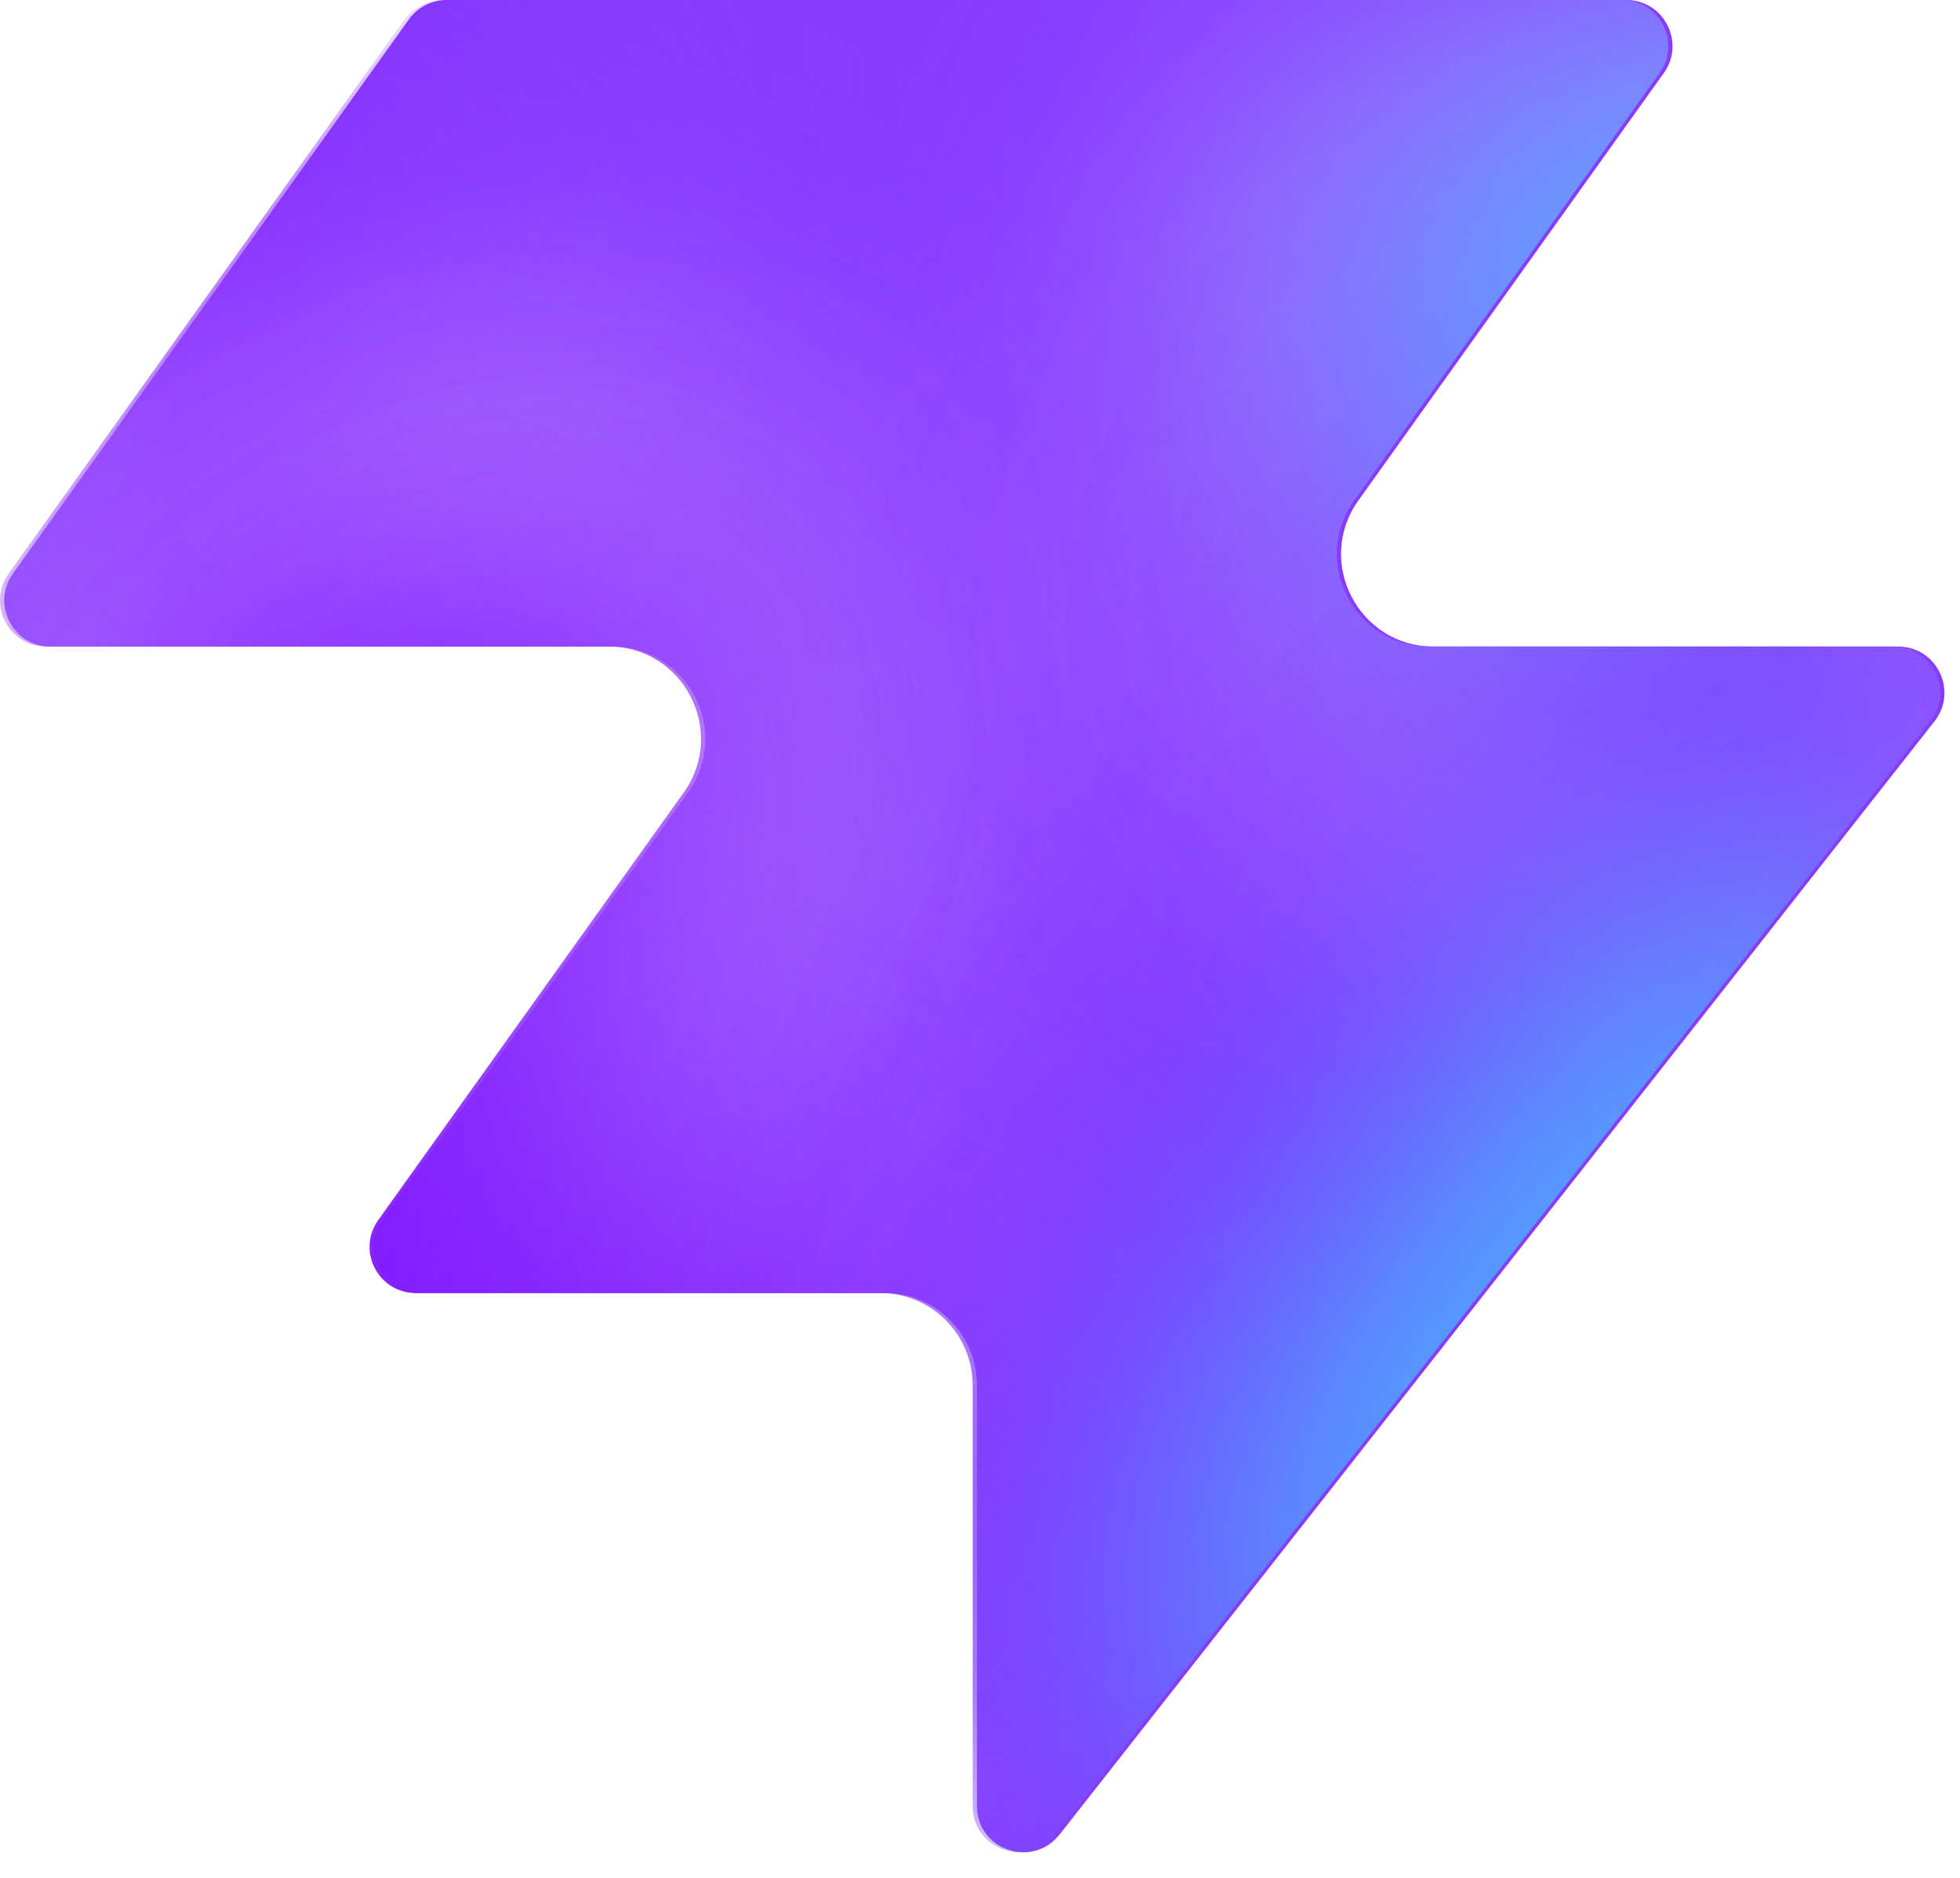
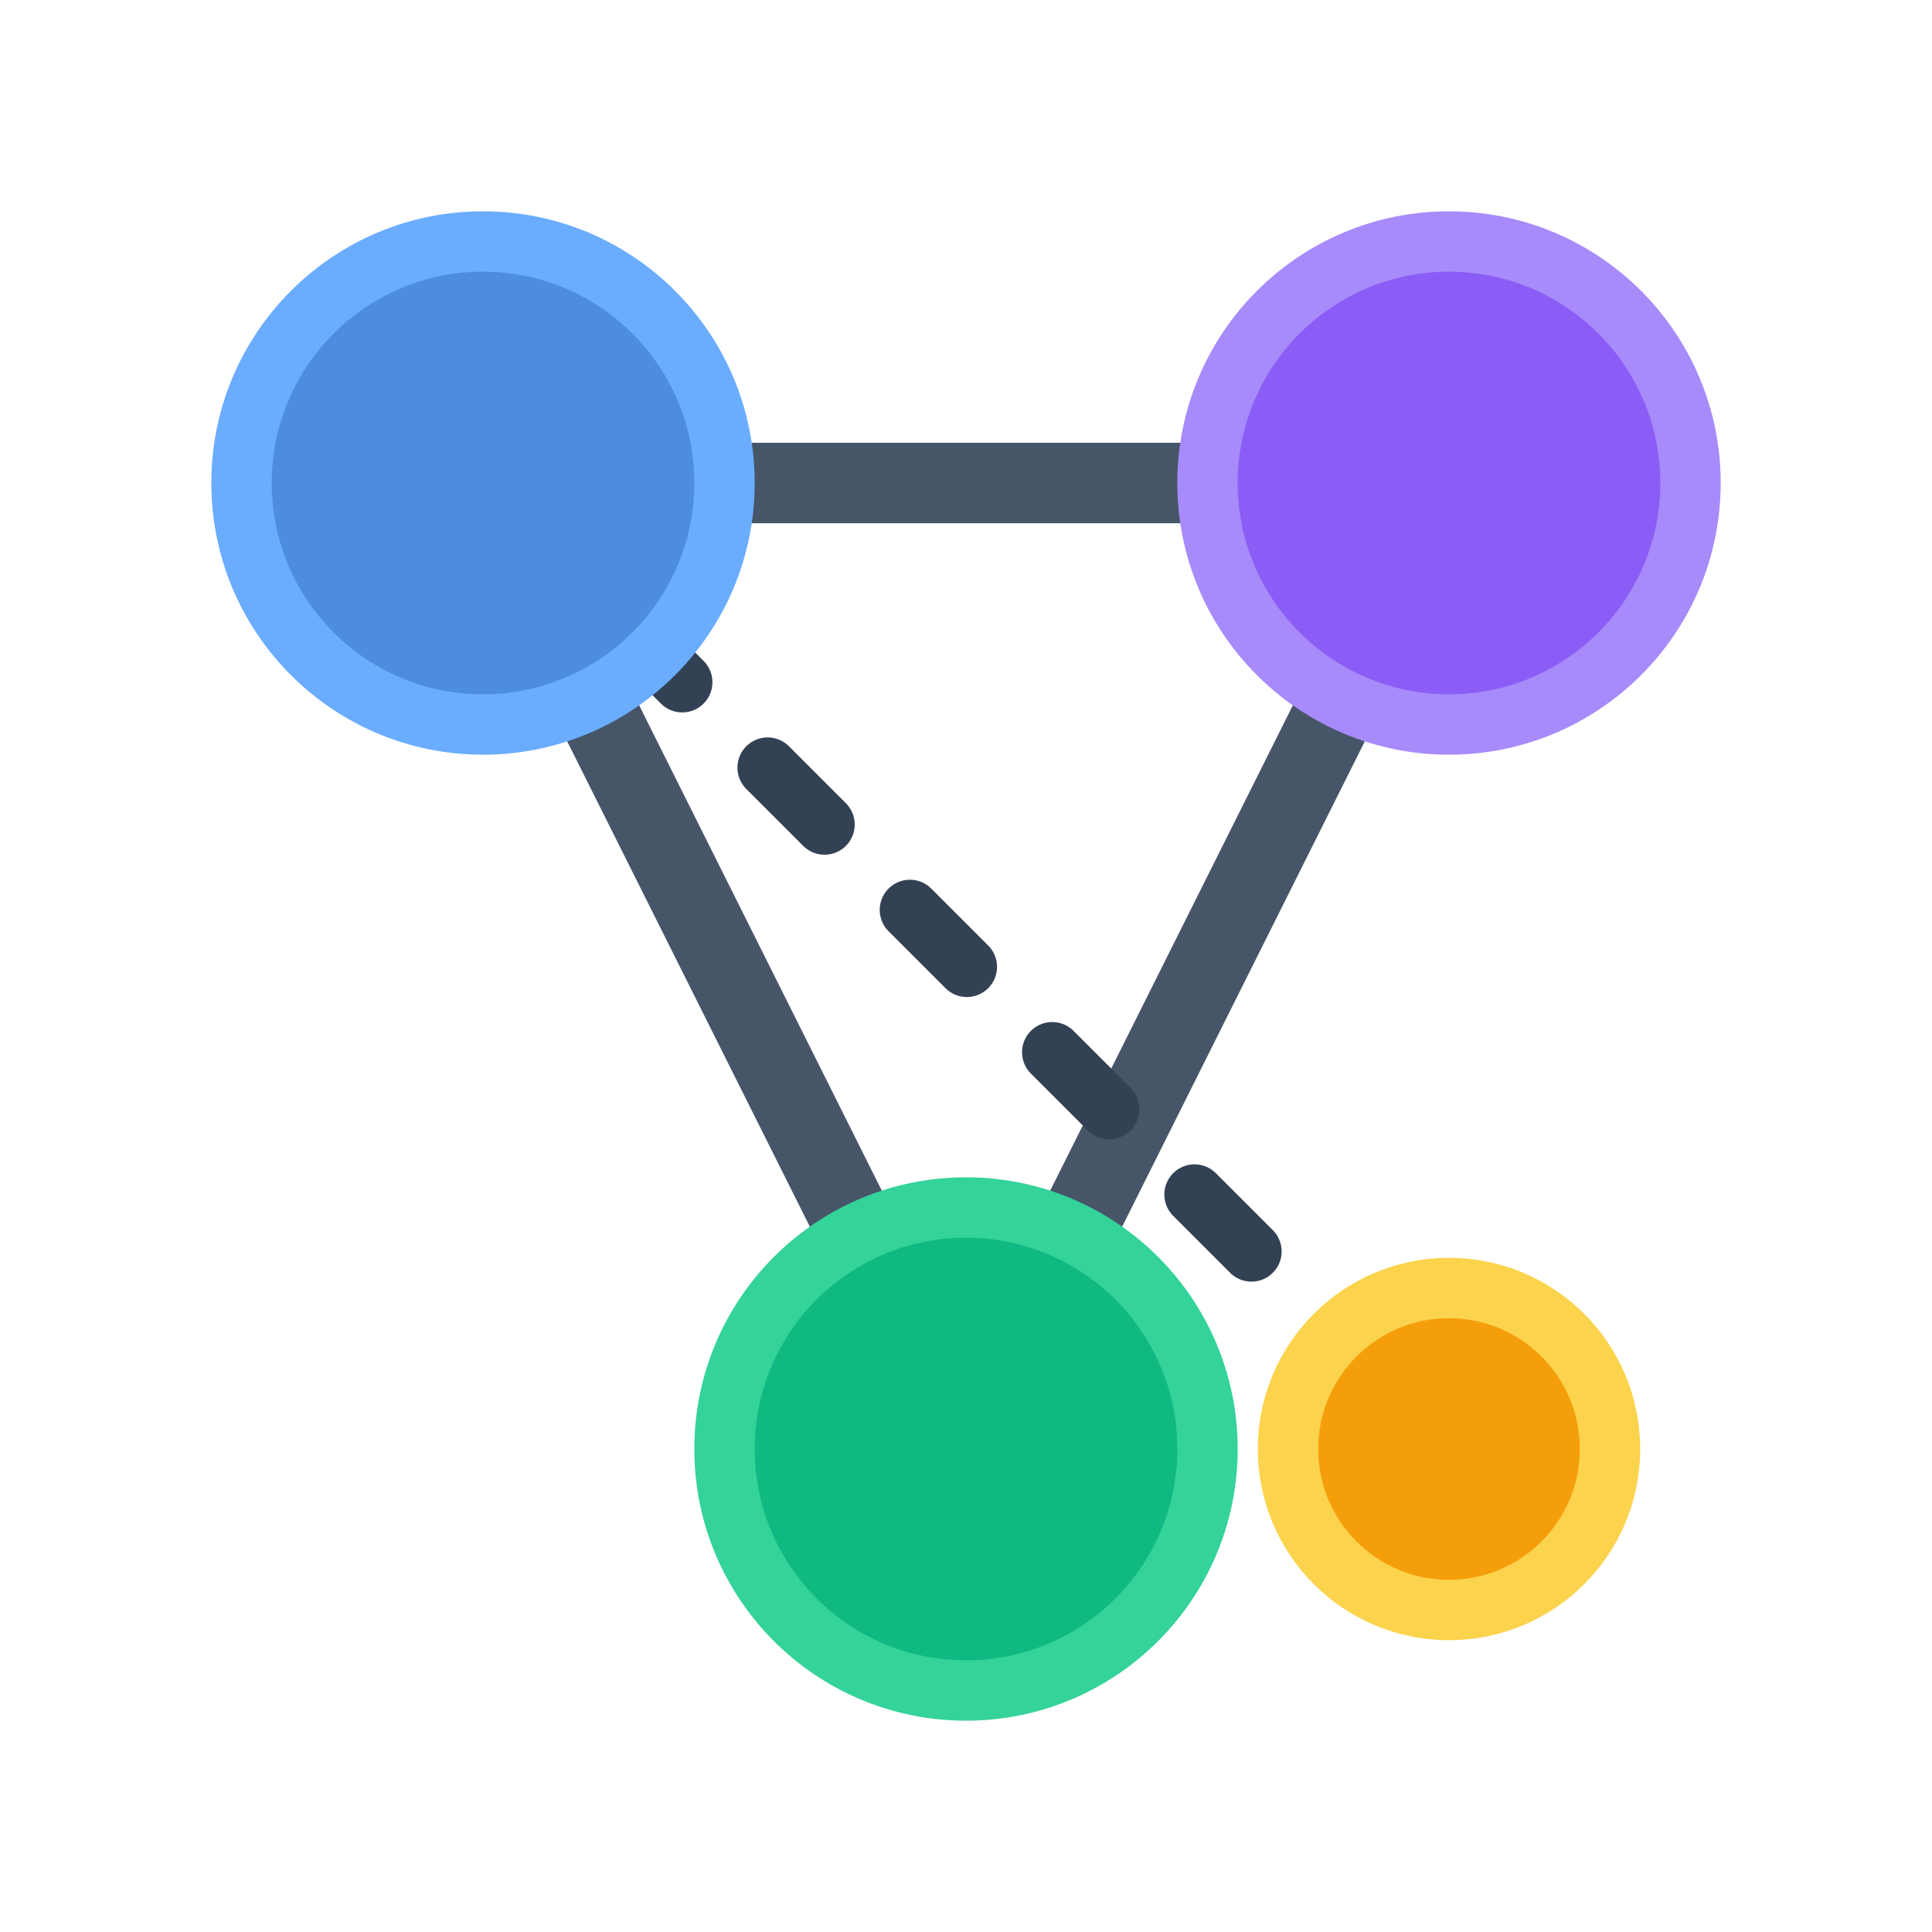
- <svg xmlns="http://www.w3.org/2000/svg" width="48" height="46" fill="none" viewBox="0 0 48 46">
-   <path fill="#863bff" d="M25.946 44.938c-.664.845-2.021.375-2.021-.698V33.937a2.26 2.26 0 0 0-2.262-2.262H10.287c-.92 0-1.456-1.04-.92-1.788l7.48-10.471c1.07-1.497 0-3.578-1.842-3.578H1.237c-.92 0-1.456-1.04-.92-1.788L10.013.474c.214-.297.556-.474.92-.474h28.894c.92 0 1.456 1.04.92 1.788l-7.48 10.471c-1.07 1.498 0 3.579 1.842 3.579h11.377c.943 0 1.473 1.088.89 1.83L25.947 44.94z" style="fill:#863bff;fill:color(display-p3 .525 .23 1);fill-opacity:1" />
-   <mask id="a" width="48" height="46" x="0" y="0" maskUnits="userSpaceOnUse" style="mask-type:alpha">
-     <path fill="#000" d="M25.842 44.938c-.664.844-2.021.375-2.021-.698V33.937a2.26 2.26 0 0 0-2.262-2.262H10.183c-.92 0-1.456-1.04-.92-1.788l7.48-10.471c1.07-1.498 0-3.579-1.842-3.579H1.133c-.92 0-1.456-1.04-.92-1.787L9.91.473c.214-.297.556-.474.92-.474h28.894c.92 0 1.456 1.04.92 1.788l-7.48 10.471c-1.07 1.498 0 3.578 1.842 3.578h11.377c.943 0 1.473 1.088.89 1.832L25.843 44.94z" style="fill:#000;fill-opacity:1" />
-   </mask>
-   <g mask="url(#a)">
-     <g filter="url(#b)">
-       <ellipse cx="5.508" cy="14.704" fill="#ede6ff" rx="5.508" ry="14.704" style="fill:#ede6ff;fill:color(display-p3 .927 .903 1);fill-opacity:1" transform="matrix(.00324 1 1 -.00324 -4.47 31.516)" />
-     </g>
-     <g filter="url(#c)">
-       <ellipse cx="10.399" cy="29.851" fill="#ede6ff" rx="10.399" ry="29.851" style="fill:#ede6ff;fill:color(display-p3 .927 .903 1);fill-opacity:1" transform="matrix(.00324 1 1 -.00324 -39.328 7.883)" />
-     </g>
-     <g filter="url(#d)">
-       <ellipse cx="5.508" cy="30.487" fill="#7e14ff" rx="5.508" ry="30.487" style="fill:#7e14ff;fill:color(display-p3 .492 .077 1);fill-opacity:1" transform="rotate(89.814 -25.913 -14.639)scale(1 -1)" />
-     </g>
-     <g filter="url(#e)">
-       <ellipse cx="5.508" cy="30.599" fill="#7e14ff" rx="5.508" ry="30.599" style="fill:#7e14ff;fill:color(display-p3 .492 .077 1);fill-opacity:1" transform="rotate(89.814 -32.644 -3.334)scale(1 -1)" />
-     </g>
-     <g filter="url(#f)">
-       <ellipse cx="5.508" cy="30.599" fill="#7e14ff" rx="5.508" ry="30.599" style="fill:#7e14ff;fill:color(display-p3 .492 .077 1);fill-opacity:1" transform="matrix(.00324 1 1 -.00324 -34.34 30.47)" />
-     </g>
-     <g filter="url(#g)">
-       <ellipse cx="14.072" cy="22.078" fill="#ede6ff" rx="14.072" ry="22.078" style="fill:#ede6ff;fill:color(display-p3 .927 .903 1);fill-opacity:1" transform="rotate(93.35 24.506 48.493)scale(-1 1)" />
-     </g>
-     <g filter="url(#h)">
-       <ellipse cx="3.47" cy="21.501" fill="#7e14ff" rx="3.47" ry="21.501" style="fill:#7e14ff;fill:color(display-p3 .492 .077 1);fill-opacity:1" transform="rotate(89.009 28.708 47.59)scale(-1 1)" />
-     </g>
-     <g filter="url(#i)">
-       <ellipse cx="3.47" cy="21.501" fill="#7e14ff" rx="3.47" ry="21.501" style="fill:#7e14ff;fill:color(display-p3 .492 .077 1);fill-opacity:1" transform="rotate(89.009 28.708 47.59)scale(-1 1)" />
-     </g>
-     <g filter="url(#j)">
-       <ellipse cx=".387" cy="8.972" fill="#7e14ff" rx="4.407" ry="29.108" style="fill:#7e14ff;fill:color(display-p3 .492 .077 1);fill-opacity:1" transform="rotate(39.51 .387 8.972)" />
-     </g>
-     <g filter="url(#k)">
-       <ellipse cx="47.523" cy="-6.092" fill="#7e14ff" rx="4.407" ry="29.108" style="fill:#7e14ff;fill:color(display-p3 .492 .077 1);fill-opacity:1" transform="rotate(37.892 47.523 -6.092)" />
-     </g>
-     <g filter="url(#l)">
-       <ellipse cx="41.412" cy="6.333" fill="#47bfff" rx="5.971" ry="9.665" style="fill:#47bfff;fill:color(display-p3 .28 .748 1);fill-opacity:1" transform="rotate(37.892 41.412 6.333)" />
-     </g>
-     <g filter="url(#m)">
-       <ellipse cx="-1.879" cy="38.332" fill="#7e14ff" rx="4.407" ry="29.108" style="fill:#7e14ff;fill:color(display-p3 .492 .077 1);fill-opacity:1" transform="rotate(37.892 -1.88 38.332)" />
-     </g>
-     <g filter="url(#n)">
-       <ellipse cx="-1.879" cy="38.332" fill="#7e14ff" rx="4.407" ry="29.108" style="fill:#7e14ff;fill:color(display-p3 .492 .077 1);fill-opacity:1" transform="rotate(37.892 -1.88 38.332)" />
-     </g>
-     <g filter="url(#o)">
-       <ellipse cx="35.651" cy="29.907" fill="#7e14ff" rx="4.407" ry="29.108" style="fill:#7e14ff;fill:color(display-p3 .492 .077 1);fill-opacity:1" transform="rotate(37.892 35.651 29.907)" />
-     </g>
-     <g filter="url(#p)">
-       <ellipse cx="38.418" cy="32.4" fill="#47bfff" rx="5.971" ry="15.297" style="fill:#47bfff;fill:color(display-p3 .28 .748 1);fill-opacity:1" transform="rotate(37.892 38.418 32.4)" />
-     </g>
-   </g>
-   <defs>
-     <filter id="b" width="60.045" height="41.654" x="-19.77" y="16.149" color-interpolation-filters="sRGB" filterUnits="userSpaceOnUse">
-       <feFlood flood-opacity="0" result="BackgroundImageFix" />
-       <feBlend in="SourceGraphic" in2="BackgroundImageFix" result="shape" />
-       <feGaussianBlur result="effect1_foregroundBlur_2002_17158" stdDeviation="7.659" />
-     </filter>
-     <filter id="c" width="90.34" height="51.437" x="-54.613" y="-7.533" color-interpolation-filters="sRGB" filterUnits="userSpaceOnUse">
-       <feFlood flood-opacity="0" result="BackgroundImageFix" />
-       <feBlend in="SourceGraphic" in2="BackgroundImageFix" result="shape" />
-       <feGaussianBlur result="effect1_foregroundBlur_2002_17158" stdDeviation="7.659" />
-     </filter>
-     <filter id="d" width="79.355" height="29.4" x="-49.64" y="2.03" color-interpolation-filters="sRGB" filterUnits="userSpaceOnUse">
-       <feFlood flood-opacity="0" result="BackgroundImageFix" />
-       <feBlend in="SourceGraphic" in2="BackgroundImageFix" result="shape" />
-       <feGaussianBlur result="effect1_foregroundBlur_2002_17158" stdDeviation="4.596" />
-     </filter>
-     <filter id="e" width="79.579" height="29.4" x="-45.045" y="20.029" color-interpolation-filters="sRGB" filterUnits="userSpaceOnUse">
-       <feFlood flood-opacity="0" result="BackgroundImageFix" />
-       <feBlend in="SourceGraphic" in2="BackgroundImageFix" result="shape" />
-       <feGaussianBlur result="effect1_foregroundBlur_2002_17158" stdDeviation="4.596" />
-     </filter>
-     <filter id="f" width="79.579" height="29.4" x="-43.513" y="21.178" color-interpolation-filters="sRGB" filterUnits="userSpaceOnUse">
-       <feFlood flood-opacity="0" result="BackgroundImageFix" />
-       <feBlend in="SourceGraphic" in2="BackgroundImageFix" result="shape" />
-       <feGaussianBlur result="effect1_foregroundBlur_2002_17158" stdDeviation="4.596" />
-     </filter>
-     <filter id="g" width="74.749" height="58.852" x="15.756" y="-17.901" color-interpolation-filters="sRGB" filterUnits="userSpaceOnUse">
-       <feFlood flood-opacity="0" result="BackgroundImageFix" />
-       <feBlend in="SourceGraphic" in2="BackgroundImageFix" result="shape" />
-       <feGaussianBlur result="effect1_foregroundBlur_2002_17158" stdDeviation="7.659" />
-     </filter>
-     <filter id="h" width="61.377" height="25.362" x="23.548" y="2.284" color-interpolation-filters="sRGB" filterUnits="userSpaceOnUse">
-       <feFlood flood-opacity="0" result="BackgroundImageFix" />
-       <feBlend in="SourceGraphic" in2="BackgroundImageFix" result="shape" />
-       <feGaussianBlur result="effect1_foregroundBlur_2002_17158" stdDeviation="4.596" />
-     </filter>
-     <filter id="i" width="61.377" height="25.362" x="23.548" y="2.284" color-interpolation-filters="sRGB" filterUnits="userSpaceOnUse">
-       <feFlood flood-opacity="0" result="BackgroundImageFix" />
-       <feBlend in="SourceGraphic" in2="BackgroundImageFix" result="shape" />
-       <feGaussianBlur result="effect1_foregroundBlur_2002_17158" stdDeviation="4.596" />
-     </filter>
-     <filter id="j" width="56.045" height="63.649" x="-27.636" y="-22.853" color-interpolation-filters="sRGB" filterUnits="userSpaceOnUse">
-       <feFlood flood-opacity="0" result="BackgroundImageFix" />
-       <feBlend in="SourceGraphic" in2="BackgroundImageFix" result="shape" />
-       <feGaussianBlur result="effect1_foregroundBlur_2002_17158" stdDeviation="4.596" />
-     </filter>
-     <filter id="k" width="54.814" height="64.646" x="20.116" y="-38.415" color-interpolation-filters="sRGB" filterUnits="userSpaceOnUse">
-       <feFlood flood-opacity="0" result="BackgroundImageFix" />
-       <feBlend in="SourceGraphic" in2="BackgroundImageFix" result="shape" />
-       <feGaussianBlur result="effect1_foregroundBlur_2002_17158" stdDeviation="4.596" />
-     </filter>
-     <filter id="l" width="33.541" height="35.313" x="24.641" y="-11.323" color-interpolation-filters="sRGB" filterUnits="userSpaceOnUse">
-       <feFlood flood-opacity="0" result="BackgroundImageFix" />
-       <feBlend in="SourceGraphic" in2="BackgroundImageFix" result="shape" />
-       <feGaussianBlur result="effect1_foregroundBlur_2002_17158" stdDeviation="4.596" />
-     </filter>
-     <filter id="m" width="54.814" height="64.646" x="-29.286" y="6.009" color-interpolation-filters="sRGB" filterUnits="userSpaceOnUse">
-       <feFlood flood-opacity="0" result="BackgroundImageFix" />
-       <feBlend in="SourceGraphic" in2="BackgroundImageFix" result="shape" />
-       <feGaussianBlur result="effect1_foregroundBlur_2002_17158" stdDeviation="4.596" />
-     </filter>
-     <filter id="n" width="54.814" height="64.646" x="-29.286" y="6.009" color-interpolation-filters="sRGB" filterUnits="userSpaceOnUse">
-       <feFlood flood-opacity="0" result="BackgroundImageFix" />
-       <feBlend in="SourceGraphic" in2="BackgroundImageFix" result="shape" />
-       <feGaussianBlur result="effect1_foregroundBlur_2002_17158" stdDeviation="4.596" />
-     </filter>
-     <filter id="o" width="54.814" height="64.646" x="8.244" y="-2.416" color-interpolation-filters="sRGB" filterUnits="userSpaceOnUse">
-       <feFlood flood-opacity="0" result="BackgroundImageFix" />
-       <feBlend in="SourceGraphic" in2="BackgroundImageFix" result="shape" />
-       <feGaussianBlur result="effect1_foregroundBlur_2002_17158" stdDeviation="4.596" />
-     </filter>
-     <filter id="p" width="39.409" height="43.623" x="18.713" y="10.588" color-interpolation-filters="sRGB" filterUnits="userSpaceOnUse">
-       <feFlood flood-opacity="0" result="BackgroundImageFix" />
-       <feBlend in="SourceGraphic" in2="BackgroundImageFix" result="shape" />
-       <feGaussianBlur result="effect1_foregroundBlur_2002_17158" stdDeviation="4.596" />
-     </filter>
-   </defs>
+ <svg xmlns="http://www.w3.org/2000/svg" width="48" height="48" viewBox="0 0 48 48" fill="none">
+   <line x1="12" y1="12" x2="36" y2="12" stroke="#475569" stroke-width="2" stroke-linecap="round" />
+   <line x1="12" y1="12" x2="24" y2="36" stroke="#475569" stroke-width="2" stroke-linecap="round" />
+   <line x1="36" y1="12" x2="24" y2="36" stroke="#475569" stroke-width="2" stroke-linecap="round" />
+   <line x1="12" y1="12" x2="36" y2="36" stroke="#334155" stroke-width="1.5" stroke-linecap="round" stroke-dasharray="2 3" />
+   <circle cx="12" cy="12" r="6" fill="#4c8edd" stroke="#6aadff" stroke-width="1.5" />
+   <circle cx="36" cy="12" r="6" fill="#8b5cf6" stroke="#a78bfa" stroke-width="1.5" />
+   <circle cx="24" cy="36" r="6" fill="#10b981" stroke="#34d399" stroke-width="1.5" />
+   <circle cx="36" cy="36" r="4" fill="#f59e0b" stroke="#fcd34d" stroke-width="1.5" />
</svg>
